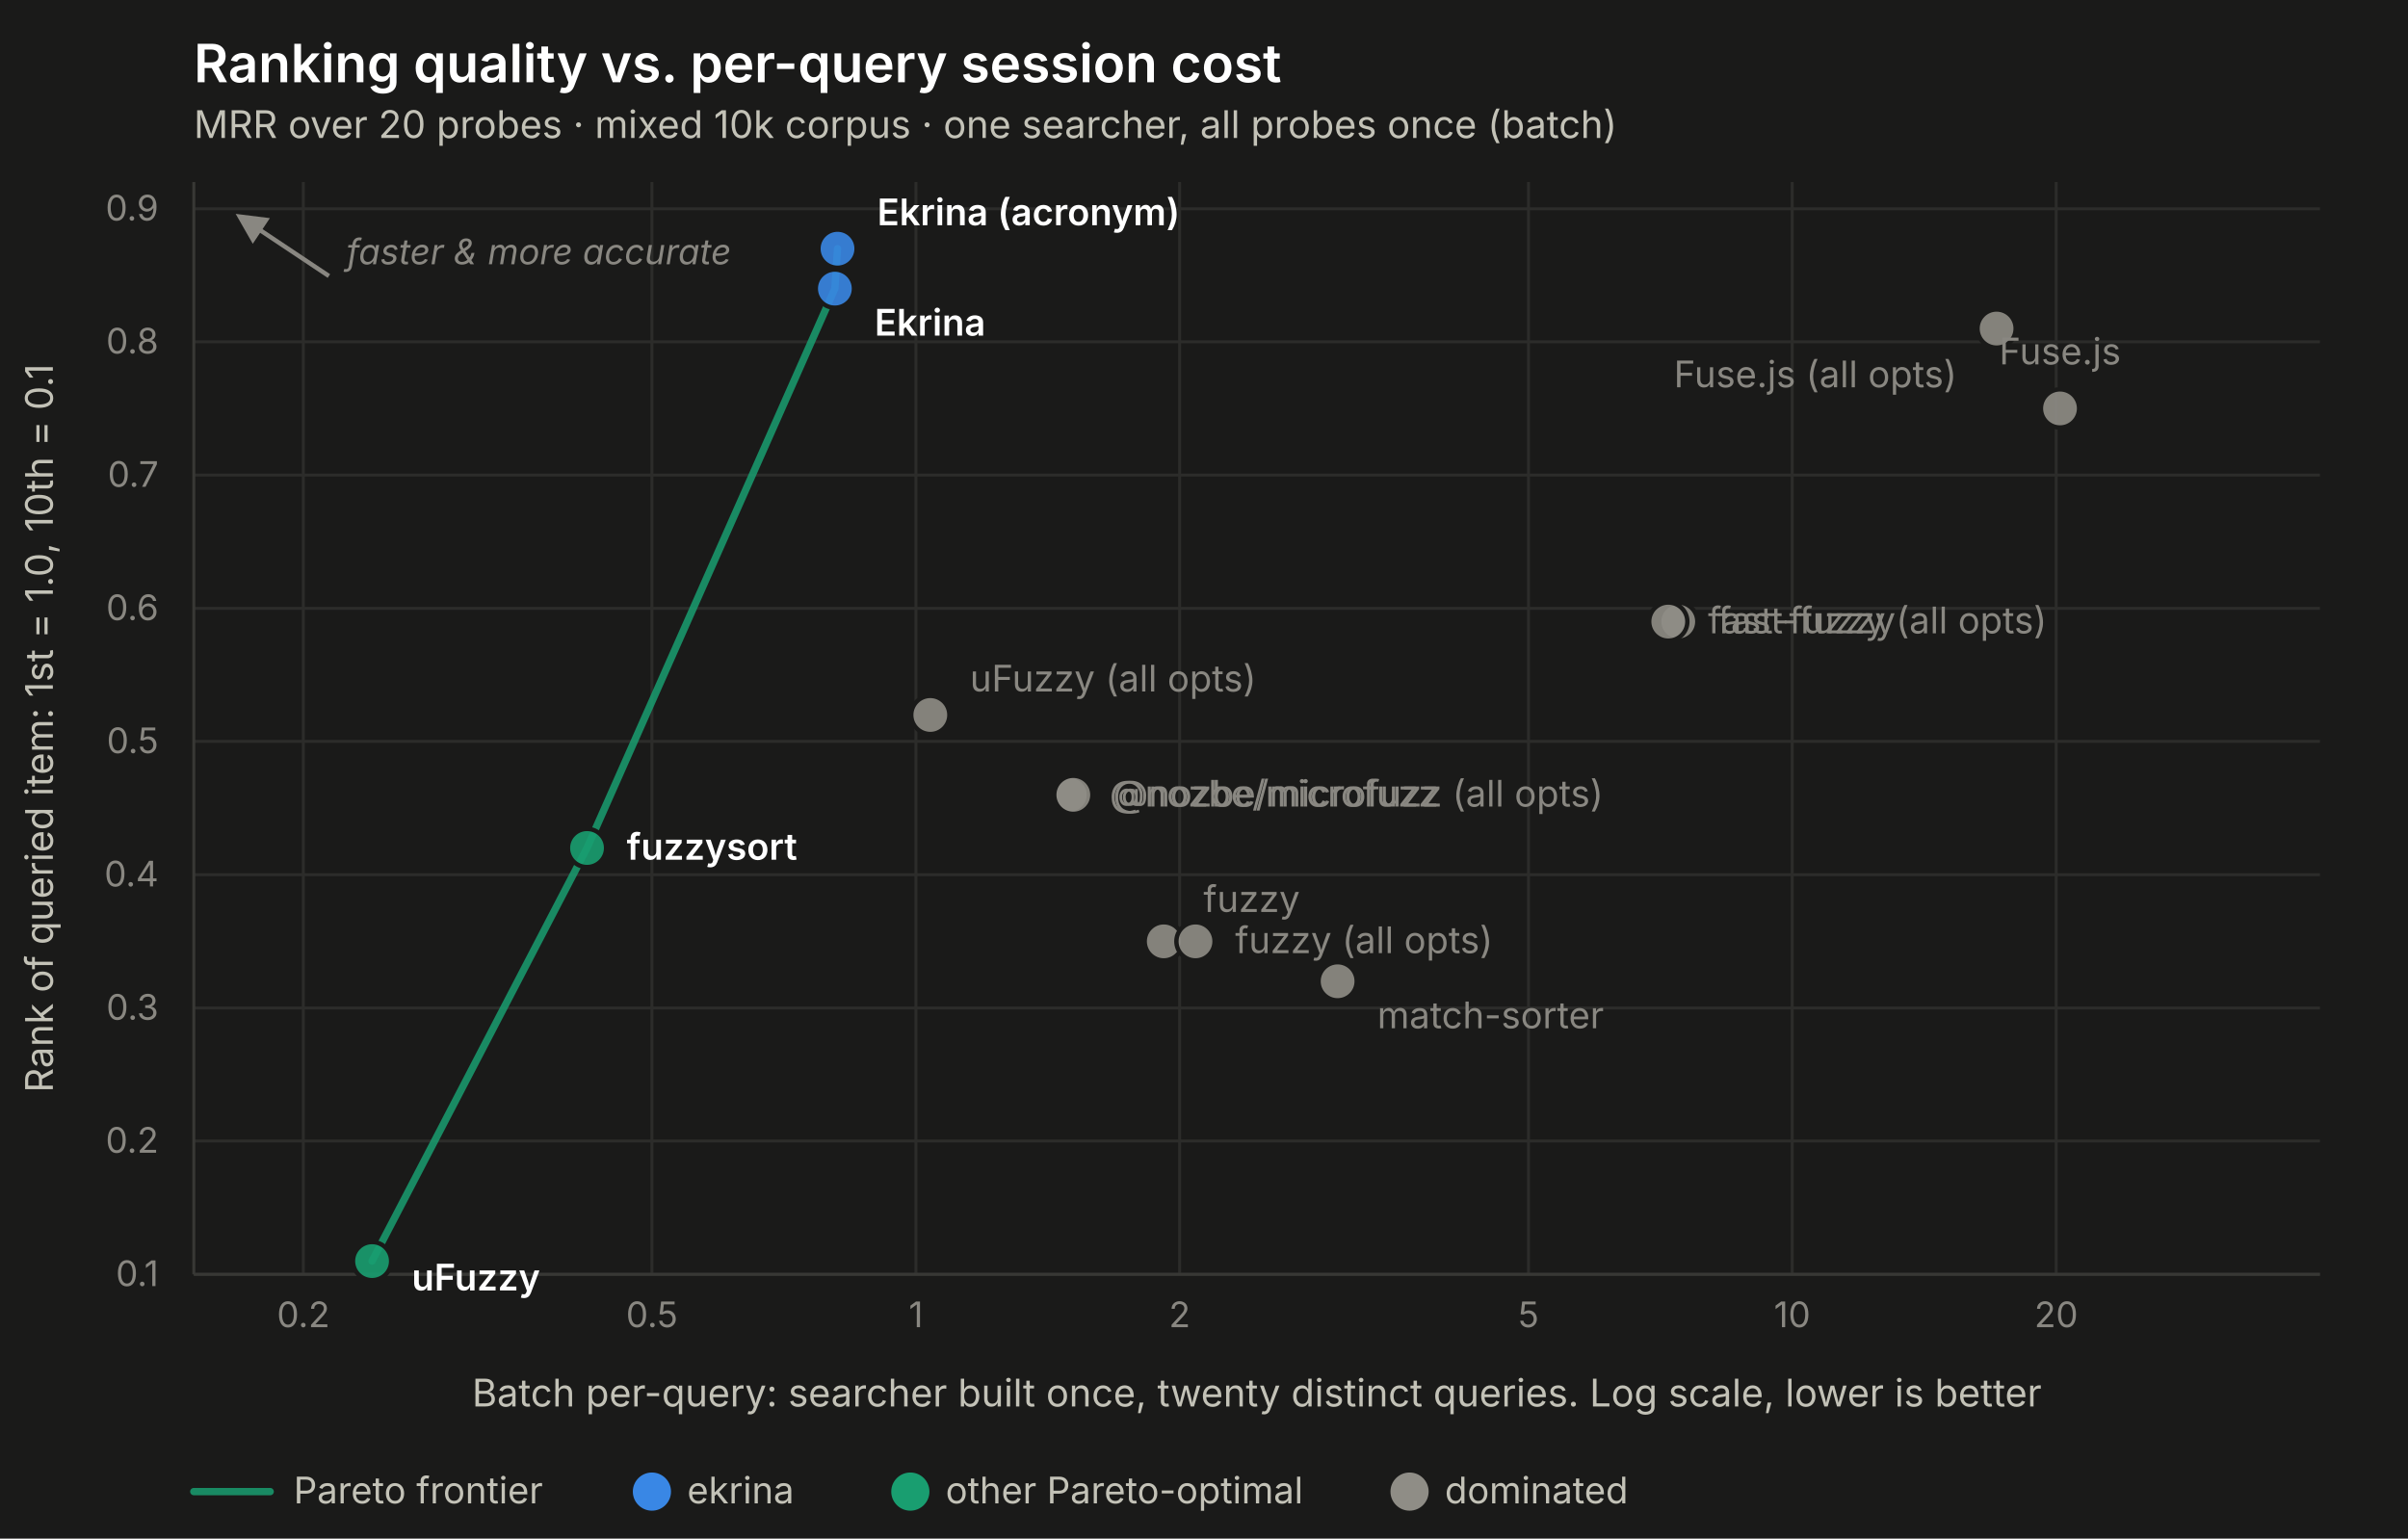
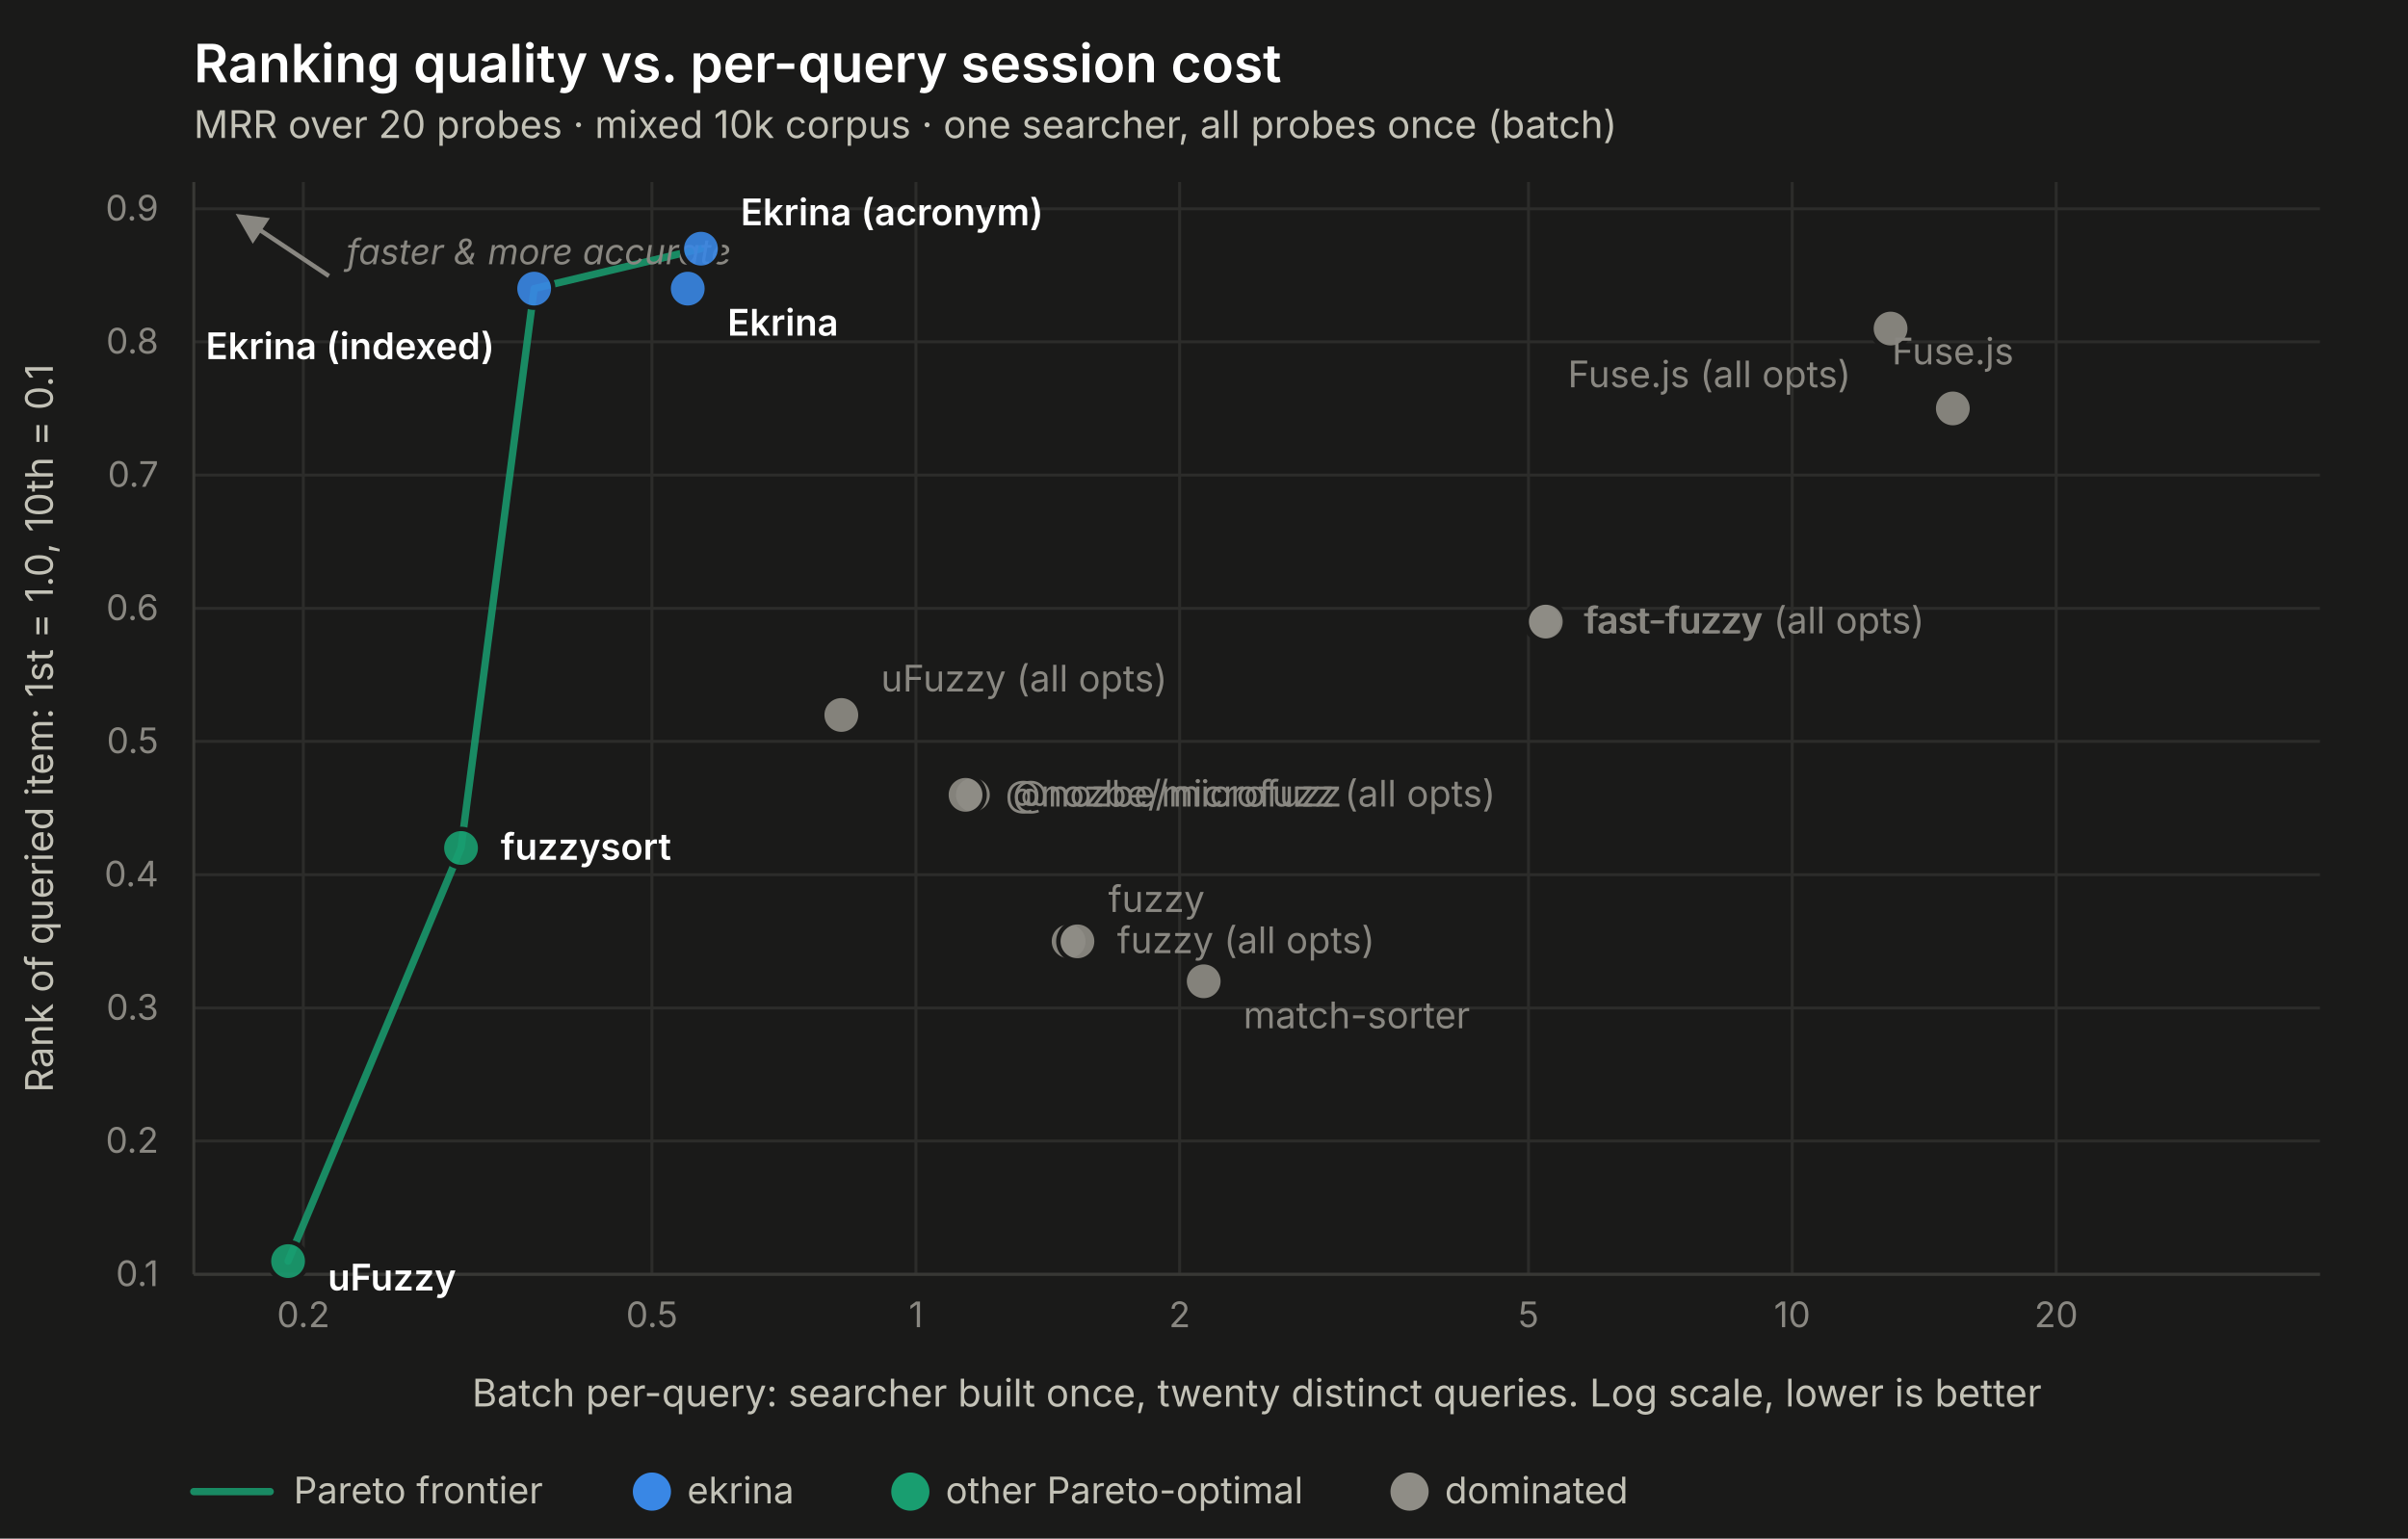
<svg xmlns="http://www.w3.org/2000/svg" viewBox="0 0 820 524" font-family="system-ui, -apple-system, 'Segoe UI', sans-serif" role="img" aria-labelledby="pareto-query-title pareto-query-desc">
  <defs>
    <marker id="arrow" viewBox="0 0 10 10" refX="8" refY="5" markerWidth="7" markerHeight="7" orient="auto-start-reverse">
      <path d="M0 0 L10 5 L0 10 z" fill="#898781" />
    </marker>
  </defs>
  <rect x="0" y="0" width="820" height="524" fill="#1a1a19" />
  <text x="66" y="28" fill="#ffffff" font-size="18" font-weight="600">Ranking quality vs. per-query session cost</text>
  <text x="66" y="47" fill="#c3c2b7" font-size="13">MRR over 20 probes · mixed 10k corpus · one searcher, all probes once (batch)</text>
  <g>
    <line x1="103.3" y1="62" x2="103.3" y2="434" stroke="#2c2c2a" />
    <line x1="222" y1="62" x2="222" y2="434" stroke="#2c2c2a" />
    <line x1="311.9" y1="62" x2="311.9" y2="434" stroke="#2c2c2a" />
    <line x1="401.7" y1="62" x2="401.7" y2="434" stroke="#2c2c2a" />
    <line x1="520.5" y1="62" x2="520.5" y2="434" stroke="#2c2c2a" />
    <line x1="610.3" y1="62" x2="610.3" y2="434" stroke="#2c2c2a" />
    <line x1="700.2" y1="62" x2="700.2" y2="434" stroke="#2c2c2a" />
    <line x1="66" y1="434" x2="790" y2="434" stroke="#2c2c2a" />
    <line x1="66" y1="388.6" x2="790" y2="388.6" stroke="#2c2c2a" />
    <line x1="66" y1="343.3" x2="790" y2="343.3" stroke="#2c2c2a" />
    <line x1="66" y1="297.9" x2="790" y2="297.9" stroke="#2c2c2a" />
    <line x1="66" y1="252.5" x2="790" y2="252.5" stroke="#2c2c2a" />
    <line x1="66" y1="207.2" x2="790" y2="207.2" stroke="#2c2c2a" />
    <line x1="66" y1="161.8" x2="790" y2="161.8" stroke="#2c2c2a" />
    <line x1="66" y1="116.4" x2="790" y2="116.4" stroke="#2c2c2a" />
    <line x1="66" y1="71.1" x2="790" y2="71.1" stroke="#2c2c2a" />
  </g>
  <line x1="66" y1="434" x2="790" y2="434" stroke="#383835" />
  <line x1="66" y1="62" x2="66" y2="434" stroke="#383835" />
  <g>
    <text x="103.3" y="452" text-anchor="middle" fill="#898781" font-size="12" font-variant-numeric="tabular-nums">0.2</text>
    <text x="222" y="452" text-anchor="middle" fill="#898781" font-size="12" font-variant-numeric="tabular-nums">0.5</text>
    <text x="311.9" y="452" text-anchor="middle" fill="#898781" font-size="12" font-variant-numeric="tabular-nums">1</text>
    <text x="401.7" y="452" text-anchor="middle" fill="#898781" font-size="12" font-variant-numeric="tabular-nums">2</text>
    <text x="520.5" y="452" text-anchor="middle" fill="#898781" font-size="12" font-variant-numeric="tabular-nums">5</text>
    <text x="610.3" y="452" text-anchor="middle" fill="#898781" font-size="12" font-variant-numeric="tabular-nums">10</text>
    <text x="700.2" y="452" text-anchor="middle" fill="#898781" font-size="12" font-variant-numeric="tabular-nums">20</text>
  </g>
  <g>
    <text x="54" y="438" text-anchor="end" fill="#898781" font-size="12" font-variant-numeric="tabular-nums">0.1</text>
    <text x="54" y="392.6" text-anchor="end" fill="#898781" font-size="12" font-variant-numeric="tabular-nums">0.2</text>
    <text x="54" y="347.3" text-anchor="end" fill="#898781" font-size="12" font-variant-numeric="tabular-nums">0.3</text>
    <text x="54" y="301.9" text-anchor="end" fill="#898781" font-size="12" font-variant-numeric="tabular-nums">0.4</text>
    <text x="54" y="256.5" text-anchor="end" fill="#898781" font-size="12" font-variant-numeric="tabular-nums">0.5</text>
    <text x="54" y="211.2" text-anchor="end" fill="#898781" font-size="12" font-variant-numeric="tabular-nums">0.6</text>
    <text x="54" y="165.8" text-anchor="end" fill="#898781" font-size="12" font-variant-numeric="tabular-nums">0.7</text>
    <text x="54" y="120.4" text-anchor="end" fill="#898781" font-size="12" font-variant-numeric="tabular-nums">0.8</text>
    <text x="54" y="75.1" text-anchor="end" fill="#898781" font-size="12" font-variant-numeric="tabular-nums">0.9</text>
  </g>
  <text x="428" y="479" text-anchor="middle" fill="#c3c2b7" font-size="13">Batch per-query: searcher built once, twenty distinct queries. Log scale, lower is better</text>
  <text transform="translate(18,248) rotate(-90)" text-anchor="middle" fill="#c3c2b7" font-size="13">Rank of queried item: 1st = 1.0, 10th = 0.1</text>
-   <path d="M126.7 429.5 L199.9 288.8 L284.3 98.3 L285.2 84.7" fill="none" stroke="#199e70" stroke-width="2.5" stroke-linejoin="round" stroke-linecap="round" opacity="0.85" />
+   <path d="M98.1 429.5 L157 288.8 L181.9 98.3 L238.7 84.7" fill="none" stroke="#199e70" stroke-width="2.5" stroke-linejoin="round" stroke-linecap="round" opacity="0.85" />
  <g transform="translate(78,70)">
    <line x1="34" y1="24" x2="4" y2="4" stroke="#898781" stroke-width="1.5" marker-end="url(#arrow)" />
    <text x="40" y="20" fill="#898781" font-size="12" font-style="italic">faster &amp; more accurate</text>
  </g>
  <g>
-     <circle cx="285.2" cy="84.7" r="6.5" fill="#3987e5" fill-opacity="0.9" stroke="#1a1a19" stroke-width="1.5" />
-     <circle cx="284.3" cy="98.3" r="6.5" fill="#3987e5" fill-opacity="0.9" stroke="#1a1a19" stroke-width="1.5" />
-     <circle cx="679.9" cy="111.9" r="6.5" fill="#8f8d86" fill-opacity="0.9" stroke="#1a1a19" stroke-width="1.5" />
-     <circle cx="701.5" cy="139.1" r="6.5" fill="#8f8d86" fill-opacity="0.9" stroke="#1a1a19" stroke-width="1.5" />
-     <circle cx="571.5" cy="211.7" r="6.5" fill="#8f8d86" fill-opacity="0.9" stroke="#1a1a19" stroke-width="1.5" />
-     <circle cx="568.1" cy="211.7" r="6.5" fill="#8f8d86" fill-opacity="0.9" stroke="#1a1a19" stroke-width="1.5" />
-     <circle cx="316.8" cy="243.5" r="6.5" fill="#8f8d86" fill-opacity="0.9" stroke="#1a1a19" stroke-width="1.5" />
-     <circle cx="364.3" cy="270.7" r="6.5" fill="#8f8d86" fill-opacity="0.9" stroke="#1a1a19" stroke-width="1.5" />
-     <circle cx="365.5" cy="270.7" r="6.5" fill="#8f8d86" fill-opacity="0.9" stroke="#1a1a19" stroke-width="1.5" />
-     <circle cx="199.9" cy="288.8" r="6.5" fill="#199e70" fill-opacity="0.9" stroke="#1a1a19" stroke-width="1.5" />
-     <circle cx="396.3" cy="320.6" r="6.5" fill="#8f8d86" fill-opacity="0.9" stroke="#1a1a19" stroke-width="1.5" />
-     <circle cx="407.1" cy="320.6" r="6.5" fill="#8f8d86" fill-opacity="0.9" stroke="#1a1a19" stroke-width="1.5" />
-     <circle cx="455.5" cy="334.2" r="6.5" fill="#8f8d86" fill-opacity="0.9" stroke="#1a1a19" stroke-width="1.5" />
-     <circle cx="126.7" cy="429.5" r="6.5" fill="#199e70" fill-opacity="0.9" stroke="#1a1a19" stroke-width="1.5" />
+     <circle cx="238.7" cy="84.7" r="6.5" fill="#3987e5" fill-opacity="0.9" stroke="#1a1a19" stroke-width="1.5" />
+     <circle cx="234.2" cy="98.3" r="6.5" fill="#3987e5" fill-opacity="0.9" stroke="#1a1a19" stroke-width="1.5" />
+     <circle cx="181.9" cy="98.3" r="6.5" fill="#3987e5" fill-opacity="0.9" stroke="#1a1a19" stroke-width="1.5" />
+     <circle cx="643.8" cy="111.9" r="6.5" fill="#8f8d86" fill-opacity="0.9" stroke="#1a1a19" stroke-width="1.5" />
+     <circle cx="665" cy="139.1" r="6.5" fill="#8f8d86" fill-opacity="0.9" stroke="#1a1a19" stroke-width="1.5" />
+     <circle cx="525.8" cy="211.7" r="6.5" fill="#8f8d86" fill-opacity="0.9" stroke="#1a1a19" stroke-width="1.5" />
+     <circle cx="526.4" cy="211.7" r="6.5" fill="#8f8d86" fill-opacity="0.9" stroke="#1a1a19" stroke-width="1.5" />
+     <circle cx="286.5" cy="243.5" r="6.5" fill="#8f8d86" fill-opacity="0.9" stroke="#1a1a19" stroke-width="1.5" />
+     <circle cx="331.3" cy="270.7" r="6.5" fill="#8f8d86" fill-opacity="0.9" stroke="#1a1a19" stroke-width="1.5" />
+     <circle cx="328.8" cy="270.7" r="6.5" fill="#8f8d86" fill-opacity="0.9" stroke="#1a1a19" stroke-width="1.5" />
+     <circle cx="157" cy="288.8" r="6.5" fill="#199e70" fill-opacity="0.9" stroke="#1a1a19" stroke-width="1.5" />
+     <circle cx="363.9" cy="320.6" r="6.5" fill="#8f8d86" fill-opacity="0.9" stroke="#1a1a19" stroke-width="1.5" />
+     <circle cx="366.9" cy="320.6" r="6.5" fill="#8f8d86" fill-opacity="0.9" stroke="#1a1a19" stroke-width="1.5" />
+     <circle cx="409.9" cy="334.2" r="6.5" fill="#8f8d86" fill-opacity="0.9" stroke="#1a1a19" stroke-width="1.5" />
+     <circle cx="98.1" cy="429.5" r="6.5" fill="#199e70" fill-opacity="0.9" stroke="#1a1a19" stroke-width="1.5" />
  </g>
  <g>
-     <text x="298.7" y="76.7" text-anchor="start" fill="#ffffff" font-size="12.5" font-weight="600">Ekrina (acronym)</text>
-     <text x="297.8" y="114.3" text-anchor="start" fill="#ffffff" font-size="12.5" font-weight="600">Ekrina</text>
-     <text x="701.5" y="124.1" text-anchor="middle" fill="#898781" font-size="12.5">Fuse.js</text>
-     <text x="666.4" y="131.9" text-anchor="end" fill="#898781" font-size="12.5">Fuse.js (all opts)</text>
-     <text x="585" y="215.7" text-anchor="start" fill="#898781" font-size="12.5">fast-fuzzy</text>
-     <text x="581.6" y="215.7" text-anchor="start" fill="#898781" font-size="12.5">fast-fuzzy (all opts)</text>
-     <text x="330.3" y="235.5" text-anchor="start" fill="#898781" font-size="12.5">uFuzzy (all opts)</text>
-     <text x="377.8" y="274.7" text-anchor="start" fill="#898781" font-size="12.5">@nozbe/microfuzz</text>
-     <text x="379" y="274.7" text-anchor="start" fill="#898781" font-size="12.5">@nozbe/microfuzz (all opts)</text>
-     <text x="213.4" y="292.8" text-anchor="start" fill="#ffffff" font-size="12.5" font-weight="600">fuzzysort</text>
-     <text x="409.8" y="310.6" text-anchor="start" fill="#898781" font-size="12.5">fuzzy</text>
-     <text x="420.6" y="324.6" text-anchor="start" fill="#898781" font-size="12.5">fuzzy (all opts)</text>
-     <text x="469" y="350.2" text-anchor="start" fill="#898781" font-size="12.5">match-sorter</text>
-     <text x="140.2" y="439.5" text-anchor="start" fill="#ffffff" font-size="12.5" font-weight="600">uFuzzy</text>
+     <text x="252.2" y="76.7" text-anchor="start" fill="#ffffff" font-size="12.5" font-weight="600">Ekrina (acronym)</text>
+     <text x="247.7" y="114.3" text-anchor="start" fill="#ffffff" font-size="12.5" font-weight="600">Ekrina</text>
+     <text x="168.4" y="122.3" text-anchor="end" fill="#ffffff" font-size="12.5" font-weight="600">Ekrina (indexed)</text>
+     <text x="665" y="124.1" text-anchor="middle" fill="#898781" font-size="12.5">Fuse.js</text>
+     <text x="630.3" y="131.9" text-anchor="end" fill="#898781" font-size="12.5">Fuse.js (all opts)</text>
+     <text x="539.3" y="215.7" text-anchor="start" fill="#898781" font-size="12.5">fast-fuzzy</text>
+     <text x="539.9" y="215.7" text-anchor="start" fill="#898781" font-size="12.5">fast-fuzzy (all opts)</text>
+     <text x="300" y="235.5" text-anchor="start" fill="#898781" font-size="12.5">uFuzzy (all opts)</text>
+     <text x="344.8" y="274.7" text-anchor="start" fill="#898781" font-size="12.5">@nozbe/microfuzz</text>
+     <text x="342.3" y="274.7" text-anchor="start" fill="#898781" font-size="12.5">@nozbe/microfuzz (all opts)</text>
+     <text x="170.5" y="292.8" text-anchor="start" fill="#ffffff" font-size="12.5" font-weight="600">fuzzysort</text>
+     <text x="377.4" y="310.6" text-anchor="start" fill="#898781" font-size="12.5">fuzzy</text>
+     <text x="380.4" y="324.6" text-anchor="start" fill="#898781" font-size="12.5">fuzzy (all opts)</text>
+     <text x="423.4" y="350.2" text-anchor="start" fill="#898781" font-size="12.5">match-sorter</text>
+     <text x="111.6" y="439.5" text-anchor="start" fill="#ffffff" font-size="12.5" font-weight="600">uFuzzy</text>
  </g>
  <g>
    <line x1="66" y1="508" x2="92" y2="508" stroke="#199e70" stroke-width="2.5" stroke-linecap="round" opacity="0.85" />
    <text x="100" y="512" fill="#c3c2b7" font-size="12.5">Pareto frontier</text>
    <circle cx="222" cy="508" r="6.5" fill="#3987e5" />
    <text x="234" y="512" fill="#c3c2b7" font-size="12.5">ekrina</text>
    <circle cx="310" cy="508" r="6.5" fill="#199e70" />
    <text x="322" y="512" fill="#c3c2b7" font-size="12.5">other Pareto-optimal</text>
    <circle cx="480" cy="508" r="6.5" fill="#8f8d86" />
    <text x="492" y="512" fill="#c3c2b7" font-size="12.5">dominated</text>
  </g>
</svg>
